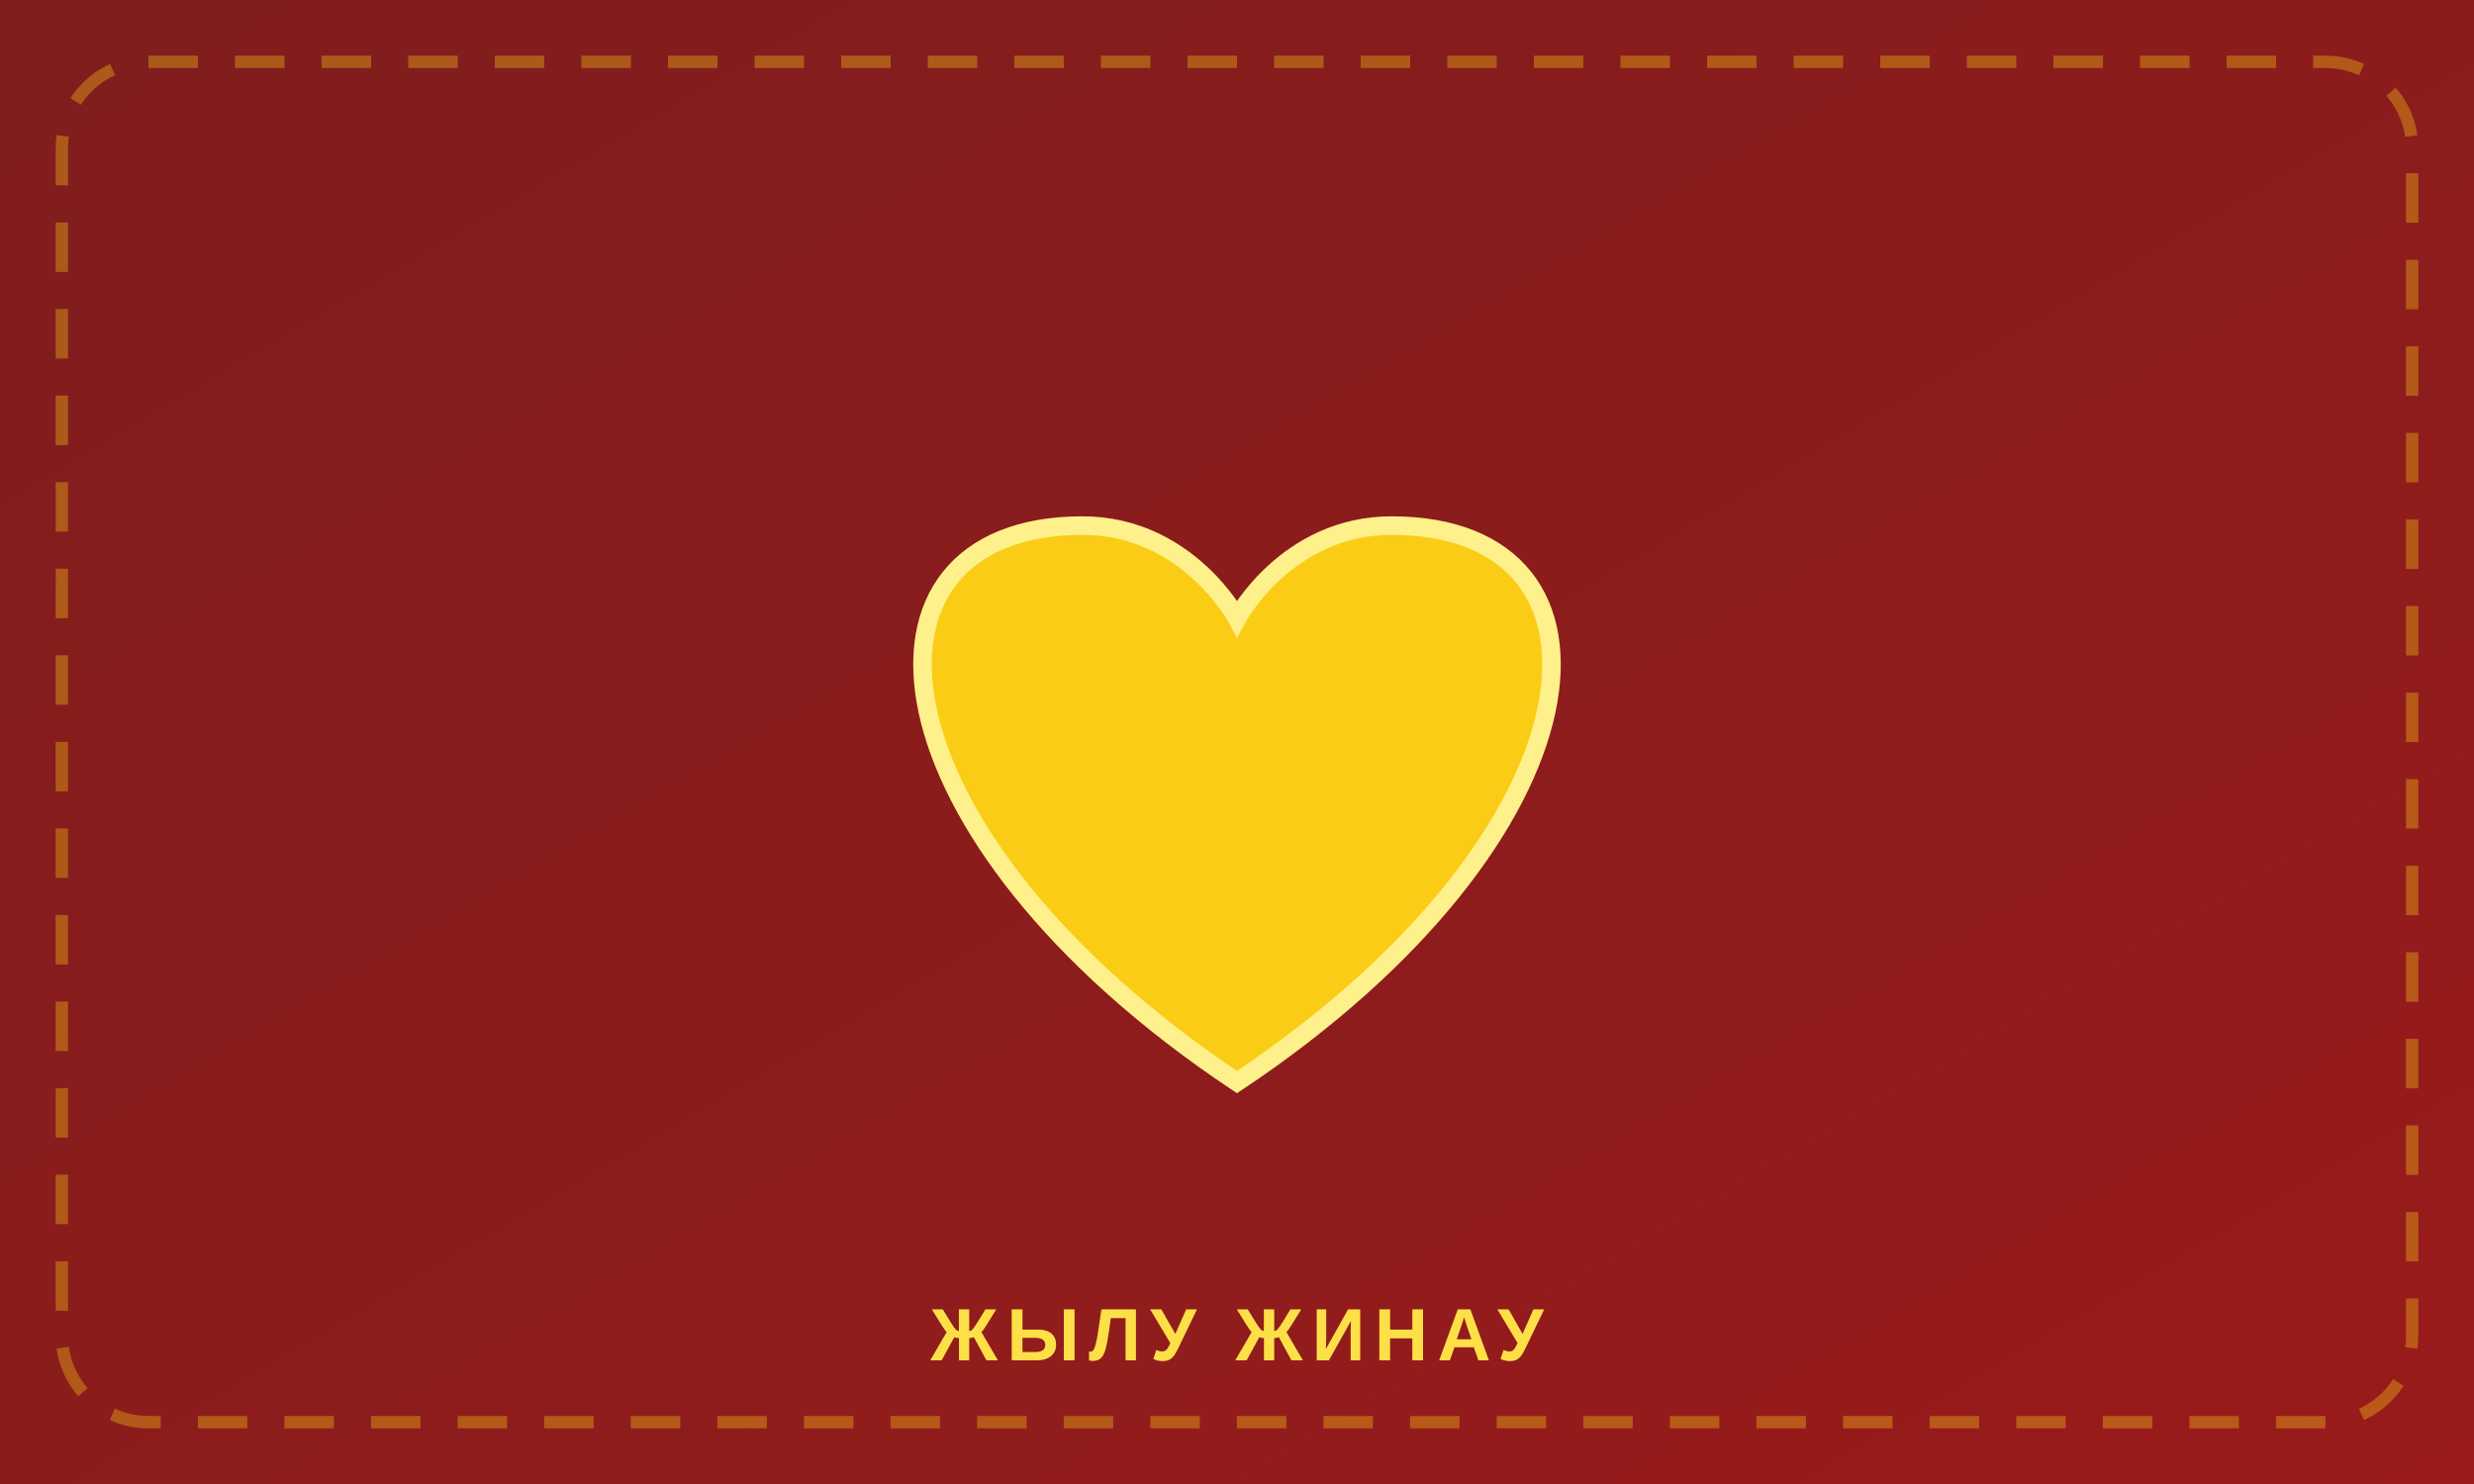
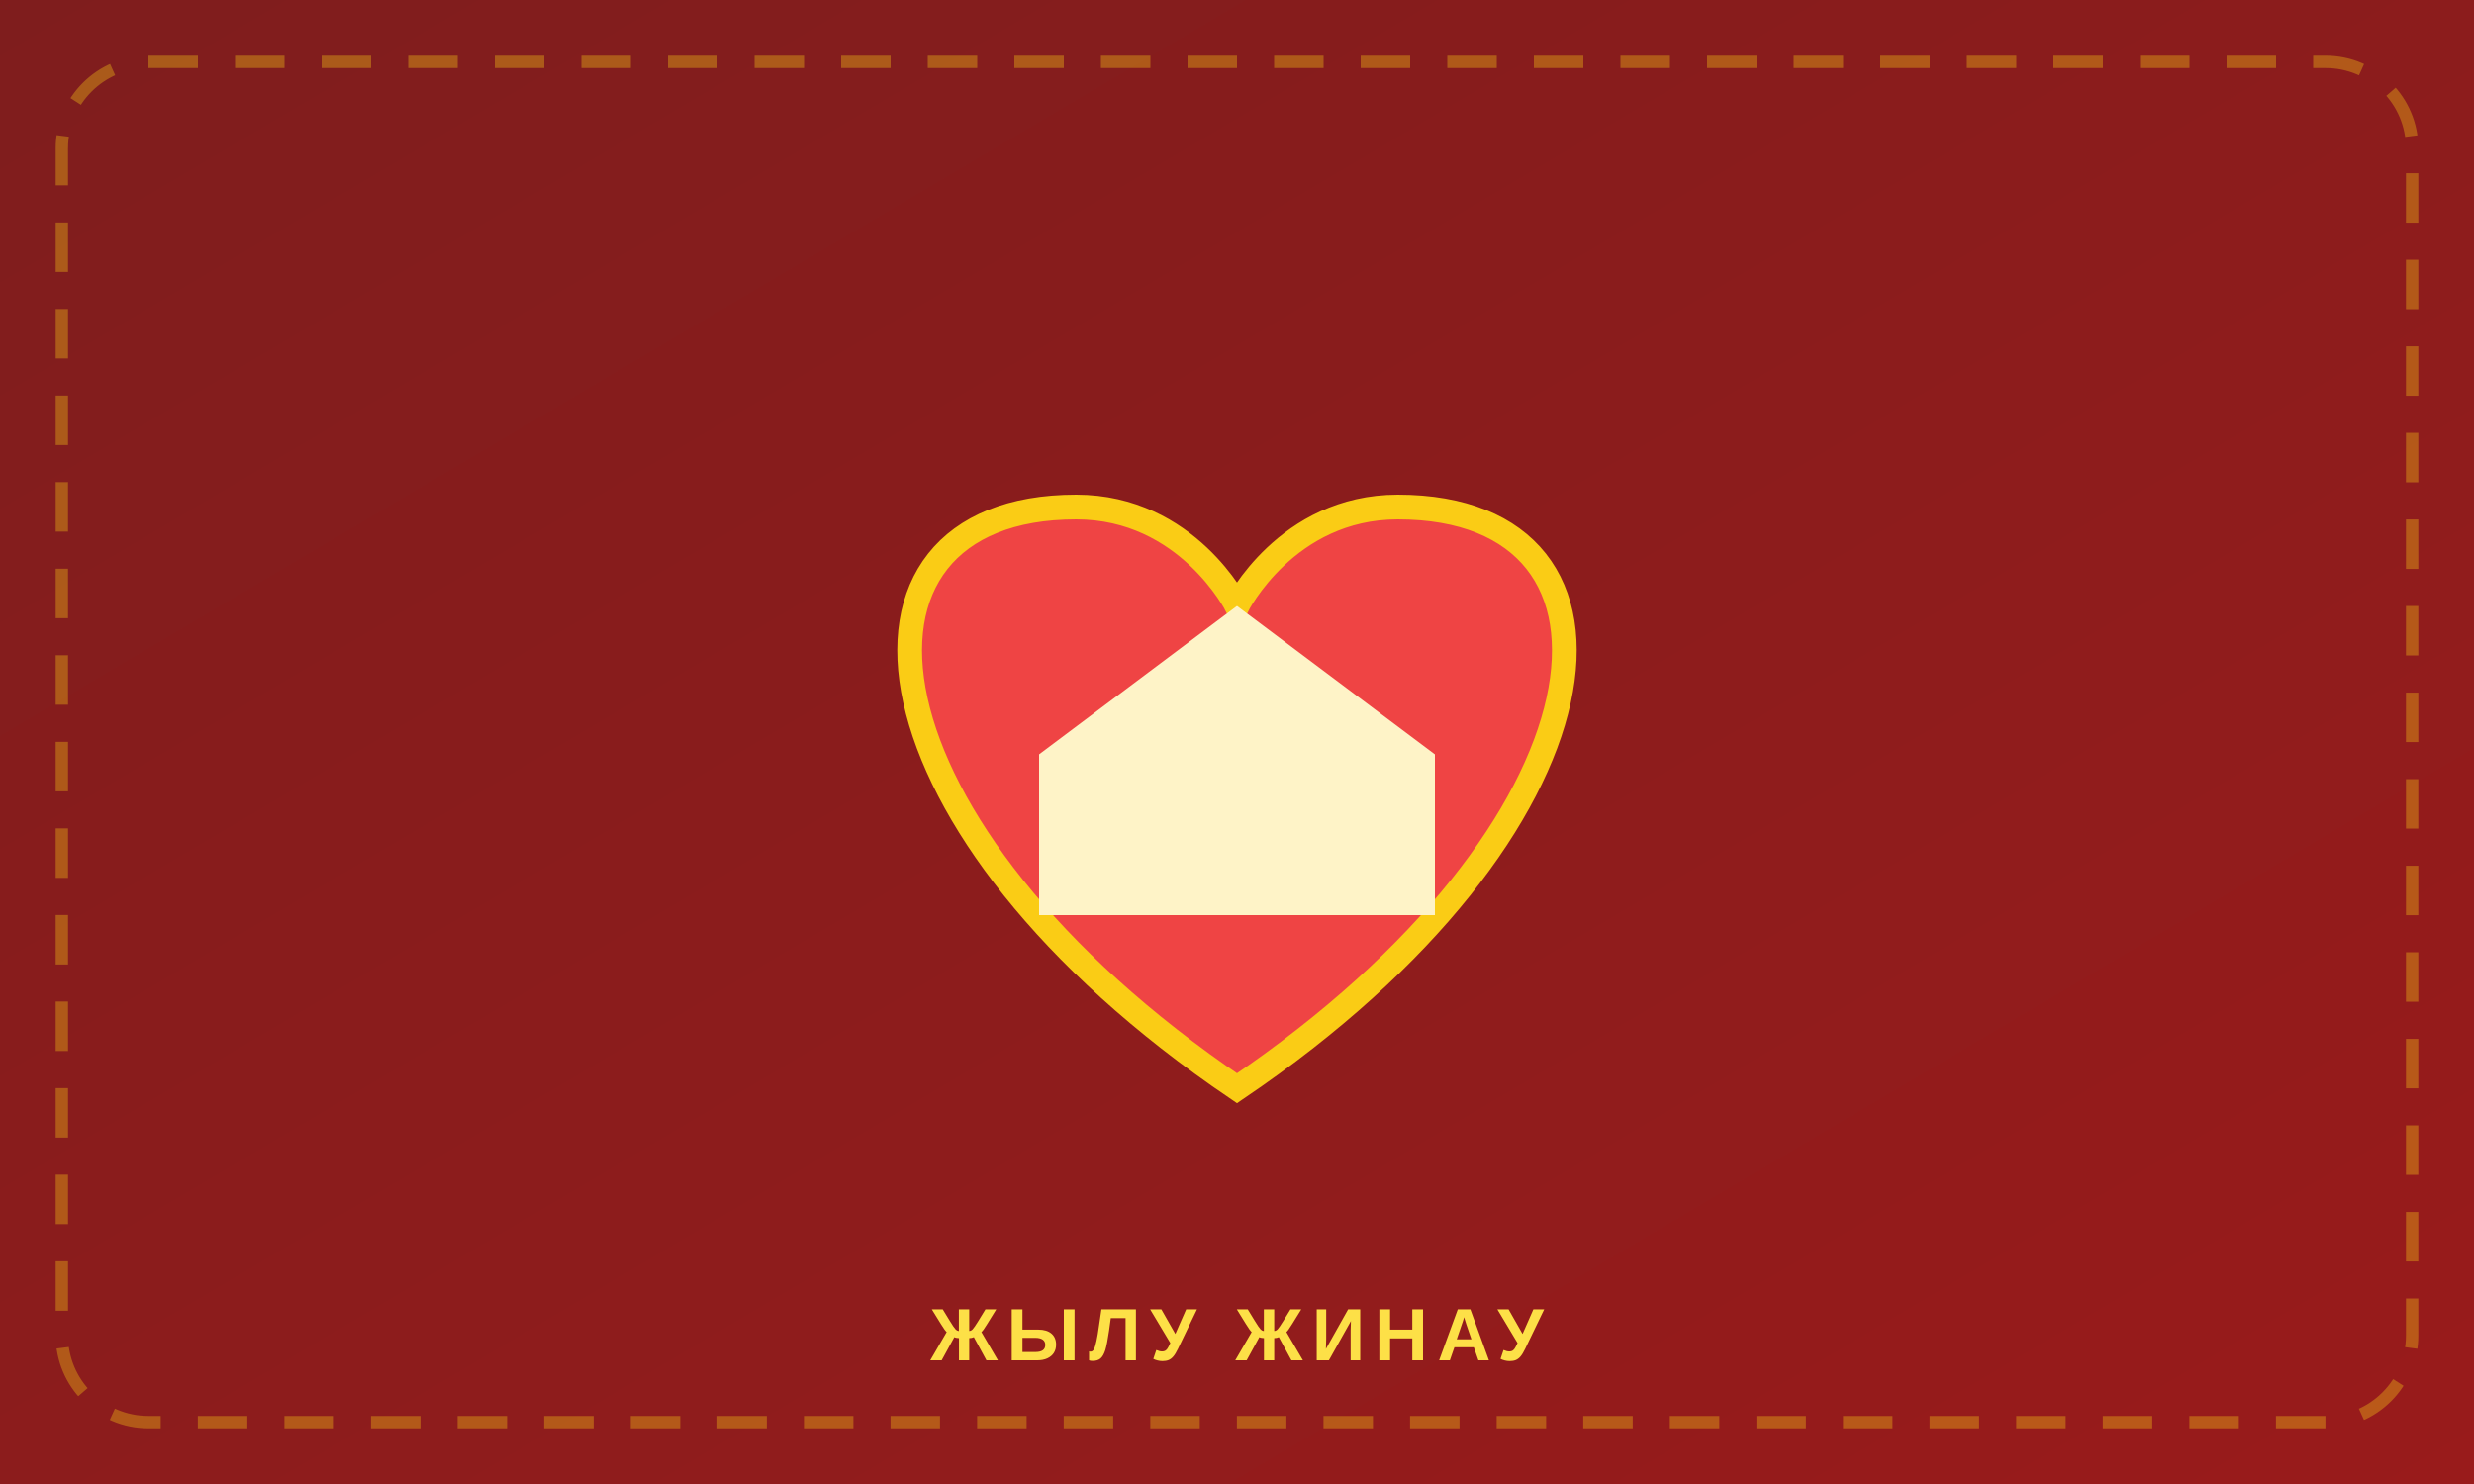
<svg xmlns="http://www.w3.org/2000/svg" viewBox="0 0 400 240" width="400" height="240">
  <defs>
    <linearGradient id="g_zhylu" x1="0" y1="0" x2="1" y2="1">
      <stop offset="0%" stop-color="#7f1d1d" />
      <stop offset="100%" stop-color="#991b1b" />
    </linearGradient>
  </defs>
  <rect width="400" height="240" fill="url(#g_zhylu)" />
  <rect x="10" y="10" width="380" height="220" rx="14" fill="none" stroke="#facc15" stroke-opacity="0.35" stroke-width="2" stroke-dasharray="8 6" />
-   <path d="M200 175 C140 135 135 85 175 85 C192 85 200 100 200 100 C200 100 208 85 225 85 C265 85 260 135 200 175 Z" fill="#facc15" stroke="#fef08a" stroke-width="3" />
+   <path d="M200 176 C138 134 132 82 174 82 C192 82 200 98 200 98 C200 98 208 82 226 82 C268 82 262 134 200 176 Z" fill="#ef4444" stroke="#facc15" stroke-width="4" />
+   <path d="M168 122 L200 98 L232 122 L232 148 L168 148 Z" fill="#fef3c7" />
  <text x="200" y="220" fill="#fde047" font-family="Arial, sans-serif" font-size="12" font-weight="bold" letter-spacing="1.5" text-anchor="middle">ЖЫЛУ ЖИНАУ</text>
</svg>
